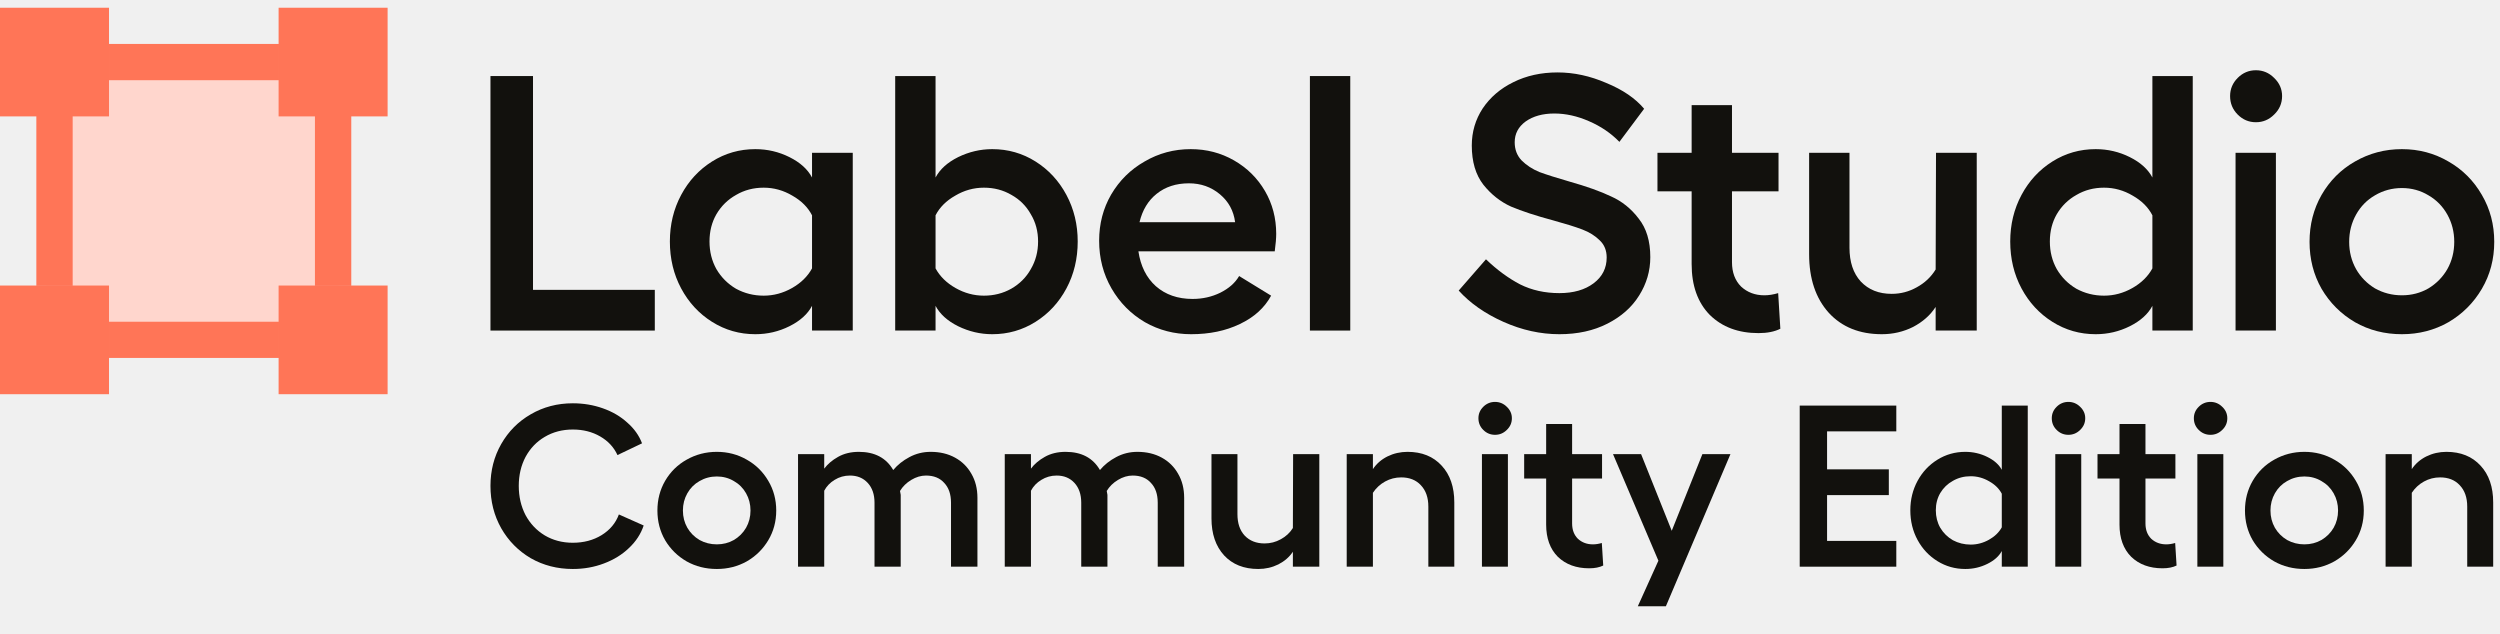
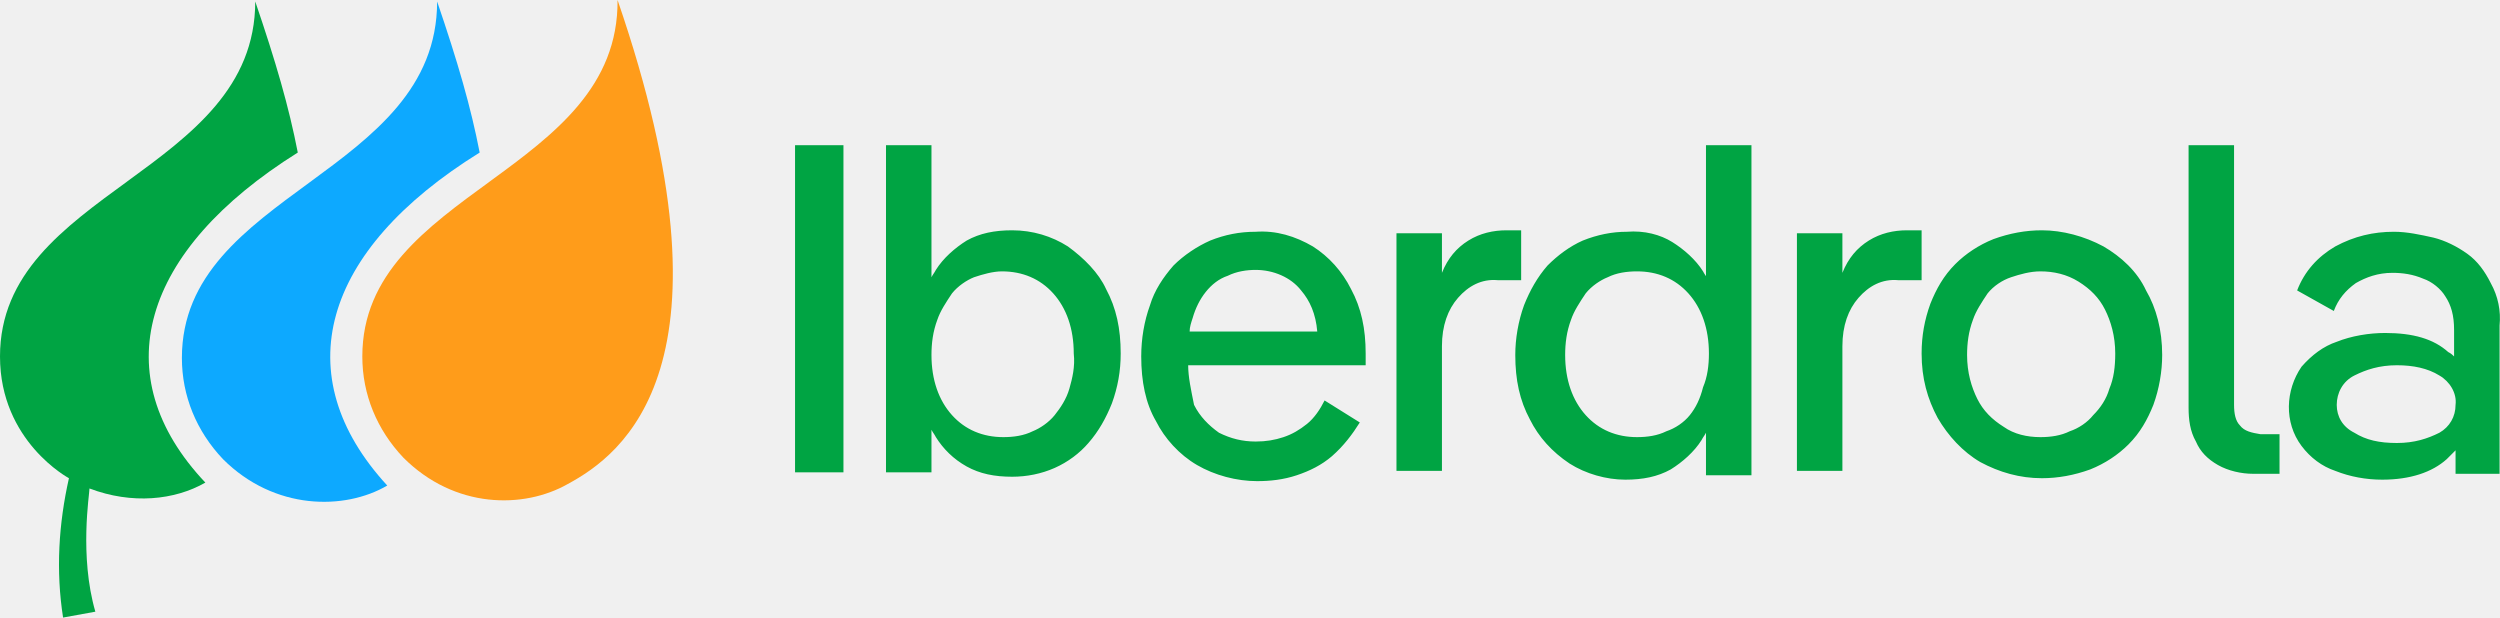
- <svg xmlns="http://www.w3.org/2000/svg" width="367" height="93" viewBox="0 0 367 93" fill="none">
-   <g clip-path="url(#clip0_113_3173)">
-     <rect x="6.774" y="10.307" width="42.901" height="40.643" fill="#FFD6CD" />
-     <path fill-rule="evenodd" clip-rule="evenodd" d="M16.003 17.088H0V1.131H16.003V17.088ZM56.902 17.088H40.899V1.131H56.902V17.088ZM0 57.869H16.003V41.912H0V57.869ZM56.902 57.869H40.899V41.912H56.902V57.869ZM5.334 17.089H10.668V41.911H5.334V17.089ZM51.567 17.089H46.233V41.911H51.567V17.089ZM16.004 6.45H40.898V11.77H16.004V6.45ZM40.898 47.23H16.004V52.549H40.898V47.23Z" fill="#FF7557" />
+ <svg xmlns="http://www.w3.org/2000/svg" data-name="Capa 2" viewBox="0 0 170.43 42.1">
+   <defs>
+     <style>.cls-3{fill:#00a443}</style>
+   </defs>
+   <g data-name="Capa 1">
+     <path class="cls-3" d="M54.2 9.9h3.3v22.3h-3.3zm18.6 6.9c-1.1-.7-2.4-1.1-3.8-1.1-1.2 0-2.2.2-3.1.7-.8.5-1.6 1.2-2.1 2-.1.2-.2.3-.3.5v-9h-3.1v22.3h3.1v-2.9c.1.2.2.3.3.5.5.8 1.2 1.5 2.1 2 .9.5 1.9.7 3.1.7 1 0 2-.2 2.9-.6.9-.4 1.7-1 2.3-1.7.7-.8 1.2-1.7 1.6-2.7.4-1.1.6-2.2.6-3.4 0-1.7-.3-3.1-1-4.4-.5-1.1-1.5-2.1-2.6-2.9Zm.1 9.7c-.2.7-.6 1.3-1 1.8s-1 .9-1.5 1.1c-.6.3-1.3.4-2 .4-1.4 0-2.6-.5-3.5-1.5s-1.4-2.4-1.4-4.1c0-.8.1-1.6.4-2.4.2-.6.6-1.2 1-1.8.4-.5 1-.9 1.5-1.1.6-.2 1.3-.4 1.9-.4 1.4 0 2.6.5 3.5 1.5s1.4 2.4 1.4 4.1c.1.9-.1 1.7-.3 2.4Zm16.6-9.7c-1.2-.7-2.5-1.1-3.9-1-1.1 0-2.1.2-3.1.6-.9.4-1.8 1-2.5 1.7-.7.8-1.3 1.7-1.6 2.7-.4 1.1-.6 2.3-.6 3.5 0 1.7.3 3.2 1 4.4.6 1.2 1.6 2.3 2.8 3 1.2.7 2.7 1.1 4.1 1.1.9 0 1.8-.1 2.7-.4.9-.3 1.7-.7 2.4-1.3.8-.7 1.4-1.5 1.9-2.3l-2.4-1.5c-.3.6-.7 1.2-1.2 1.6s-1 .7-1.6.9c-.6.2-1.2.3-1.9.3-.9 0-1.7-.2-2.5-.6-.7-.5-1.3-1.1-1.7-1.9-.2-1-.4-1.9-.4-2.7h12.1v-.8c0-1.7-.3-3.1-1-4.4-.6-1.2-1.5-2.2-2.6-2.9Zm-7.3 3.1c.4-.5.9-.9 1.5-1.1.6-.3 1.3-.4 1.9-.4 1.2 0 2.4.5 3.1 1.4.6.7 1 1.6 1.1 2.8h-8.7c0-.3.1-.6.2-.9.2-.7.5-1.3.9-1.8Zm21.4-4.2h-.9c-.9 0-1.8.2-2.6.7-.8.5-1.4 1.2-1.8 2.2v-2.7h-3.1v16.2h3.1v-8.5c0-1.4.4-2.5 1.1-3.3s1.6-1.3 2.7-1.2h1.6v-3.4h-.1Zm12.8 3.3c-.1-.2-.2-.3-.3-.5-.5-.8-1.3-1.5-2.1-2s-1.9-.8-3.1-.7c-1 0-2 .2-3 .6-.9.4-1.7 1-2.4 1.7-.7.8-1.2 1.7-1.6 2.7-.4 1.1-.6 2.3-.6 3.4 0 1.7.3 3.1 1 4.4.6 1.2 1.5 2.2 2.7 3 1.1.7 2.5 1.1 3.8 1.1 1.2 0 2.2-.2 3.1-.7.8-.5 1.6-1.2 2.1-2 .1-.2.2-.3.3-.5v2.9h3.1V9.9h-3.1V19h.1Zm-1.2 9.3c-.4.5-1 .9-1.6 1.1-.6.3-1.3.4-2 .4-1.4 0-2.6-.5-3.5-1.5s-1.4-2.4-1.4-4.1c0-.8.1-1.6.4-2.4.2-.6.6-1.2 1-1.8.4-.5 1-.9 1.5-1.1.6-.3 1.3-.4 2-.4 1.4 0 2.6.5 3.5 1.5s1.4 2.4 1.4 4.1c0 .8-.1 1.6-.4 2.3-.2.8-.5 1.4-.9 1.9ZM131 15.7h-1c-.9 0-1.8.2-2.6.7s-1.4 1.2-1.8 2.2v-2.7h-3.1v16.2h3.1v-8.5c0-1.4.4-2.5 1.1-3.3s1.6-1.3 2.7-1.2h1.6v-3.4zm12.4 1.1c-1.3-.7-2.8-1.1-4.2-1.1-1.1 0-2.2.2-3.3.6-1 .4-1.9 1-2.6 1.7-.8.8-1.3 1.7-1.7 2.7-.4 1.1-.6 2.2-.6 3.4 0 1.7.4 3.1 1.1 4.4.7 1.2 1.7 2.3 2.9 3 1.3.7 2.7 1.1 4.2 1.1 1.1 0 2.2-.2 3.3-.6 1-.4 1.9-1 2.6-1.7.8-.8 1.3-1.7 1.7-2.7.4-1.1.6-2.3.6-3.4 0-1.7-.4-3.2-1.1-4.4-.6-1.3-1.7-2.3-2.9-3Zm.4 9.7c-.2.7-.6 1.3-1.1 1.8-.4.5-1 .9-1.6 1.1-.6.3-1.3.4-2 .4-.9 0-1.8-.2-2.5-.7-.8-.5-1.4-1.1-1.8-1.9-.4-.8-.7-1.8-.7-3 0-.8.1-1.6.4-2.4.2-.6.6-1.2 1-1.8.4-.5 1-.9 1.6-1.1s1.3-.4 2-.4c.9 0 1.8.2 2.6.7s1.4 1.1 1.8 1.9c.4.8.7 1.8.7 3 0 .9-.1 1.7-.4 2.4Zm8.9 2.5c-.3-.3-.4-.8-.4-1.4V9.9h-3.1v17.9c0 .8.1 1.6.5 2.3.3.7.8 1.2 1.5 1.6.7.4 1.6.6 2.4.6h1.8v-2.7h-1.3c-.6-.1-1.1-.2-1.4-.6Zm17.1-9.7c-.4-.8-.9-1.5-1.6-2-.7-.5-1.5-.9-2.3-1.1-.9-.2-1.8-.4-2.7-.4-1.4 0-2.7.3-4 1-1.2.7-2.1 1.7-2.6 3l2.5 1.4c.3-.8.8-1.4 1.5-1.9.7-.4 1.5-.7 2.5-.7.7 0 1.4.1 2.1.4.6.2 1.2.7 1.5 1.2.4.6.6 1.3.6 2.3v1.8c-.1-.1-.2-.2-.4-.3-1-.9-2.4-1.3-4.3-1.3-1.1 0-2.3.2-3.3.6-.9.3-1.7.9-2.4 1.7-1.1 1.6-1.2 3.8 0 5.4.6.8 1.4 1.4 2.3 1.7 1 .4 2.1.6 3.2.6 1.9 0 3.4-.5 4.4-1.4l.6-.6v1.6h3V22.2c.1-1-.1-2-.6-2.9Zm-3.5 10.2c-.8.4-1.7.7-2.9.7s-2.1-.2-2.9-.7c-.8-.4-1.2-1.1-1.2-1.9s.4-1.6 1.2-2 1.7-.7 2.9-.7c1.1 0 2.1.2 2.9.7.7.4 1.2 1.2 1.1 2 0 .8-.4 1.5-1.1 1.9Z" />
+     <path d="M24.7 24.3c0 2.6 1 5 2.8 6.9 3.5 3.5 8.2 3.5 11.2 1.8 3.7-2 12-8 3.4-33 .1 11.8-17.4 13-17.4 24.3Z" style="fill:#ff9c1a" />
+     <path d="M32.7 10.4c-.6-3.1-1.5-6.2-2.9-10.3 0 11.8-17.4 13-17.4 24.3 0 2.6 1 5 2.8 6.9 3.5 3.5 8.3 3.5 11.2 1.8-6.9-7.5-4.5-16 6.3-22.7Z" style="fill:#0da9ff" />
+     <path class="cls-3" d="M20.3 10.4c-.6-3.1-1.5-6.2-2.9-10.3C17.4 11.8 0 13 0 24.3c0 5.8 4.7 8.3 4.7 8.3-.7 3.1-.9 6.3-.4 9.5l2.2-.4c-1.1-3.8-.4-8-.4-8.4 2.9 1.1 5.8.8 7.9-.4-6.9-7.3-4.4-15.8 6.3-22.5Z" />
  </g>
-   <path d="M78.245 11.165V42.55H96.125V48.527H72V11.165H78.245Z" fill="#12110D" />
-   <path d="M125.184 48.527H119.206V44.898C118.566 46.108 117.463 47.104 115.897 47.887C114.331 48.67 112.659 49.061 110.88 49.061C108.567 49.061 106.45 48.456 104.528 47.246C102.607 46.037 101.095 44.4 99.992 42.336C98.888 40.272 98.337 37.977 98.337 35.451C98.337 32.96 98.888 30.683 99.992 28.619C101.095 26.555 102.607 24.918 104.528 23.708C106.45 22.499 108.567 21.894 110.88 21.894C112.659 21.894 114.331 22.285 115.897 23.068C117.463 23.851 118.566 24.847 119.206 26.057V22.427H125.184V48.527ZM104.155 35.451C104.155 36.945 104.493 38.297 105.169 39.507C105.88 40.717 106.841 41.678 108.051 42.389C109.296 43.065 110.649 43.403 112.107 43.403C113.566 43.403 114.954 43.03 116.271 42.283C117.587 41.535 118.566 40.575 119.206 39.4V31.608C118.601 30.433 117.641 29.473 116.324 28.726C115.007 27.943 113.602 27.551 112.107 27.551C110.613 27.551 109.261 27.907 108.051 28.619C106.841 29.295 105.88 30.238 105.169 31.448C104.493 32.622 104.155 33.956 104.155 35.451Z" fill="#12110D" />
-   <path d="M137.339 26.057C137.979 24.847 139.082 23.851 140.648 23.068C142.249 22.285 143.922 21.894 145.665 21.894C147.978 21.894 150.095 22.499 152.017 23.708C153.938 24.918 155.45 26.555 156.553 28.619C157.656 30.683 158.208 32.96 158.208 35.451C158.208 37.977 157.656 40.272 156.553 42.336C155.45 44.4 153.938 46.037 152.017 47.246C150.095 48.456 147.978 49.061 145.665 49.061C143.922 49.061 142.249 48.67 140.648 47.887C139.082 47.104 137.979 46.108 137.339 44.898V48.527H131.414V11.165H137.339V26.057ZM137.339 39.4C137.979 40.575 138.958 41.535 140.274 42.283C141.591 43.03 142.979 43.403 144.437 43.403C145.896 43.403 147.231 43.065 148.441 42.389C149.686 41.678 150.647 40.717 151.323 39.507C152.034 38.297 152.39 36.945 152.39 35.451C152.39 33.956 152.034 32.622 151.323 31.448C150.647 30.238 149.704 29.295 148.494 28.619C147.284 27.907 145.932 27.551 144.437 27.551C142.943 27.551 141.537 27.943 140.221 28.726C138.904 29.473 137.944 30.433 137.339 31.608V39.4Z" fill="#12110D" />
-   <path d="M174.857 49.061C172.402 49.061 170.143 48.474 168.079 47.3C166.015 46.09 164.378 44.435 163.168 42.336C161.959 40.237 161.354 37.906 161.354 35.344C161.354 32.853 161.941 30.594 163.115 28.566C164.325 26.502 165.962 24.883 168.025 23.708C170.089 22.499 172.349 21.894 174.804 21.894C177.117 21.894 179.234 22.445 181.156 23.548C183.077 24.651 184.589 26.146 185.692 28.032C186.795 29.918 187.347 32.017 187.347 34.33C187.347 34.97 187.276 35.824 187.133 36.892H167.118C167.438 39.062 168.292 40.77 169.68 42.016C171.103 43.261 172.9 43.884 175.071 43.884C176.53 43.884 177.882 43.581 179.127 42.977C180.408 42.336 181.333 41.518 181.903 40.521L186.6 43.403C185.639 45.183 184.109 46.57 182.009 47.567C179.946 48.563 177.562 49.061 174.857 49.061ZM181.316 32.622C181.102 30.95 180.355 29.58 179.074 28.512C177.793 27.445 176.281 26.911 174.537 26.911C172.651 26.911 171.068 27.427 169.787 28.459C168.541 29.455 167.705 30.843 167.278 32.622H181.316Z" fill="#12110D" />
-   <path d="M198.219 48.527H192.294V11.165H198.219V48.527Z" fill="#12110D" />
-   <path d="M228.655 10.632C231.039 10.632 233.423 11.148 235.807 12.18C238.226 13.176 240.077 14.439 241.358 15.969L237.728 20.826C236.483 19.545 234.988 18.531 233.245 17.784C231.537 17.037 229.847 16.663 228.174 16.663C226.466 16.663 225.061 17.054 223.958 17.837C222.89 18.62 222.357 19.634 222.357 20.88C222.357 21.947 222.695 22.837 223.371 23.548C224.082 24.26 224.954 24.829 225.986 25.256C227.053 25.648 228.512 26.11 230.363 26.644C232.889 27.356 234.935 28.085 236.501 28.832C238.102 29.544 239.454 30.629 240.557 32.088C241.696 33.511 242.265 35.397 242.265 37.746C242.265 39.774 241.714 41.66 240.61 43.403C239.543 45.111 237.995 46.481 235.967 47.513C233.939 48.545 231.59 49.061 228.922 49.061C226.146 49.061 223.406 48.456 220.702 47.246C217.998 46.037 215.809 44.507 214.137 42.656L218.14 38.066C219.777 39.632 221.449 40.859 223.157 41.749C224.865 42.603 226.787 43.03 228.922 43.03C230.985 43.03 232.658 42.55 233.939 41.589C235.22 40.628 235.86 39.365 235.86 37.799C235.86 36.767 235.522 35.931 234.846 35.291C234.17 34.614 233.316 34.081 232.284 33.689C231.252 33.298 229.829 32.853 228.014 32.355C225.488 31.679 223.424 31.003 221.823 30.327C220.257 29.615 218.905 28.548 217.766 27.124C216.628 25.666 216.058 23.744 216.058 21.36C216.058 19.367 216.592 17.553 217.66 15.916C218.763 14.279 220.257 12.998 222.143 12.073C224.064 11.112 226.235 10.632 228.655 10.632Z" fill="#12110D" />
-   <path d="M258.153 48.901C255.199 48.901 252.815 48.011 251 46.232C249.221 44.417 248.332 41.927 248.332 38.76V28.085H243.315V22.427H248.332V15.435H254.256V22.427H261.088V28.085H254.256V38.493C254.256 39.987 254.701 41.179 255.591 42.069C256.516 42.923 257.654 43.35 259.007 43.35C259.647 43.35 260.323 43.243 261.035 43.03L261.355 48.261C260.501 48.688 259.434 48.901 258.153 48.901Z" fill="#12110D" />
-   <path d="M284.153 45.058C283.37 46.268 282.267 47.246 280.844 47.994C279.421 48.705 277.891 49.061 276.254 49.061C272.98 49.061 270.383 48.011 268.461 45.912C266.54 43.777 265.579 40.913 265.579 37.319V22.427H271.504V36.358C271.504 38.457 272.055 40.112 273.158 41.322C274.297 42.532 275.809 43.137 277.695 43.137C279.012 43.137 280.239 42.816 281.378 42.176C282.552 41.535 283.477 40.664 284.153 39.56L284.207 22.427H290.185V48.527H284.153V45.058Z" fill="#12110D" />
-   <path d="M315.971 31.608C315.366 30.433 314.405 29.473 313.089 28.726C311.772 27.943 310.367 27.551 308.872 27.551C307.378 27.551 306.026 27.907 304.816 28.619C303.606 29.295 302.645 30.238 301.934 31.448C301.257 32.622 300.919 33.956 300.919 35.451C300.919 36.945 301.257 38.297 301.934 39.507C302.645 40.717 303.606 41.678 304.816 42.389C306.061 43.065 307.413 43.403 308.872 43.403C310.331 43.403 311.719 43.03 313.035 42.283C314.352 41.535 315.33 40.575 315.971 39.4V31.608ZM295.102 35.451C295.102 32.96 295.653 30.683 296.756 28.619C297.859 26.555 299.372 24.918 301.293 23.708C303.214 22.499 305.332 21.894 307.645 21.894C309.424 21.894 311.096 22.285 312.662 23.068C314.227 23.851 315.33 24.847 315.971 26.057V11.165H321.895V48.527H315.971V44.898C315.33 46.108 314.227 47.104 312.662 47.887C311.096 48.67 309.424 49.061 307.645 49.061C305.332 49.061 303.214 48.456 301.293 47.246C299.372 46.037 297.859 44.4 296.756 42.336C295.653 40.272 295.102 37.977 295.102 35.451Z" fill="#12110D" />
-   <path d="M334.103 22.427V48.527H328.179V22.427H334.103ZM331.168 10.312C332.2 10.312 333.089 10.685 333.837 11.432C334.619 12.18 335.011 13.069 335.011 14.101C335.011 15.169 334.619 16.076 333.837 16.823C333.089 17.57 332.2 17.944 331.168 17.944C330.136 17.944 329.246 17.57 328.499 16.823C327.752 16.076 327.378 15.169 327.378 14.101C327.378 13.069 327.752 12.18 328.499 11.432C329.246 10.685 330.136 10.312 331.168 10.312Z" fill="#12110D" />
-   <path d="M352.598 21.894C355.089 21.894 357.366 22.499 359.43 23.708C361.494 24.883 363.131 26.519 364.341 28.619C365.551 30.683 366.155 32.978 366.155 35.504C366.155 38.031 365.551 40.325 364.341 42.389C363.131 44.453 361.494 46.09 359.43 47.3C357.366 48.474 355.089 49.061 352.598 49.061C350.072 49.061 347.777 48.474 345.713 47.3C343.649 46.09 342.013 44.453 340.803 42.389C339.629 40.325 339.041 38.031 339.041 35.504C339.041 32.978 339.629 30.683 340.803 28.619C342.013 26.519 343.649 24.883 345.713 23.708C347.813 22.499 350.108 21.894 352.598 21.894ZM344.859 35.504C344.859 36.963 345.197 38.297 345.873 39.507C346.549 40.681 347.475 41.624 348.649 42.336C349.859 43.012 351.175 43.35 352.598 43.35C354.022 43.35 355.32 43.012 356.495 42.336C357.669 41.624 358.594 40.681 359.27 39.507C359.946 38.297 360.284 36.963 360.284 35.504C360.284 34.045 359.946 32.711 359.27 31.501C358.594 30.291 357.669 29.348 356.495 28.672C355.32 27.96 354.022 27.605 352.598 27.605C351.175 27.605 349.859 27.96 348.649 28.672C347.475 29.348 346.549 30.291 345.873 31.501C345.197 32.711 344.859 34.045 344.859 35.504Z" fill="#12110D" />
-   <path d="M94.491 77.142C94.079 78.381 93.358 79.484 92.328 80.453C91.321 81.421 90.096 82.176 88.654 82.716C87.234 83.257 85.712 83.527 84.087 83.527C81.821 83.527 79.76 82.998 77.906 81.939C76.075 80.858 74.633 79.394 73.579 77.547C72.526 75.678 72 73.606 72 71.331C72 69.079 72.526 67.029 73.579 65.182C74.633 63.336 76.075 61.883 77.906 60.824C79.76 59.743 81.821 59.203 84.087 59.203C85.644 59.203 87.12 59.45 88.516 59.946C89.913 60.441 91.103 61.14 92.088 62.041C93.095 62.919 93.816 63.932 94.251 65.081L90.645 66.804C90.119 65.655 89.272 64.743 88.104 64.068C86.937 63.392 85.598 63.054 84.087 63.054C82.553 63.054 81.18 63.414 79.966 64.135C78.776 64.833 77.837 65.813 77.151 67.074C76.487 68.336 76.155 69.754 76.155 71.331C76.155 72.908 76.487 74.338 77.151 75.622C77.837 76.883 78.776 77.874 79.966 78.595C81.18 79.315 82.553 79.676 84.087 79.676C85.689 79.676 87.097 79.304 88.31 78.561C89.547 77.795 90.394 76.781 90.851 75.52L94.491 77.142Z" fill="#12110D" />
-   <path d="M105.23 66.331C106.832 66.331 108.297 66.714 109.625 67.48C110.952 68.223 112.006 69.259 112.784 70.588C113.562 71.894 113.951 73.347 113.951 74.946C113.951 76.545 113.562 77.998 112.784 79.304C112.006 80.61 110.952 81.646 109.625 82.412C108.297 83.155 106.832 83.527 105.23 83.527C103.604 83.527 102.128 83.155 100.8 82.412C99.472 81.646 98.419 80.61 97.641 79.304C96.885 77.998 96.508 76.545 96.508 74.946C96.508 73.347 96.885 71.894 97.641 70.588C98.419 69.259 99.472 68.223 100.8 67.48C102.151 66.714 103.627 66.331 105.23 66.331ZM100.251 74.946C100.251 75.869 100.468 76.714 100.903 77.48C101.338 78.223 101.933 78.82 102.689 79.27C103.467 79.698 104.314 79.912 105.23 79.912C106.145 79.912 106.981 79.698 107.736 79.27C108.492 78.82 109.087 78.223 109.522 77.48C109.957 76.714 110.174 75.869 110.174 74.946C110.174 74.022 109.957 73.178 109.522 72.412C109.087 71.646 108.492 71.049 107.736 70.622C106.981 70.171 106.145 69.946 105.23 69.946C104.314 69.946 103.467 70.171 102.689 70.622C101.933 71.049 101.338 71.646 100.903 72.412C100.468 73.178 100.251 74.022 100.251 74.946Z" fill="#12110D" />
-   <path d="M132.225 83.189H128.379V73.797C128.379 72.581 128.047 71.613 127.383 70.892C126.719 70.171 125.85 69.811 124.774 69.811C123.95 69.811 123.194 70.025 122.507 70.453C121.843 70.858 121.34 71.387 120.996 72.04V83.189H117.151V66.669H120.996V68.797C121.5 68.122 122.175 67.547 123.022 67.074C123.892 66.579 124.911 66.331 126.078 66.331C128.413 66.331 130.096 67.221 131.126 69C131.767 68.234 132.557 67.604 133.495 67.108C134.457 66.59 135.498 66.331 136.62 66.331C137.971 66.331 139.161 66.613 140.191 67.176C141.221 67.739 142.023 68.527 142.595 69.54C143.19 70.554 143.488 71.737 143.488 73.088V83.189H139.608V73.797C139.608 72.559 139.276 71.59 138.612 70.892C137.971 70.171 137.078 69.811 135.933 69.811C135.201 69.811 134.48 70.025 133.77 70.453C133.06 70.881 132.511 71.421 132.122 72.074L132.225 72.649V83.189Z" fill="#12110D" />
-   <path d="M162.572 83.189H158.726V73.797C158.726 72.581 158.394 71.613 157.731 70.892C157.067 70.171 156.197 69.811 155.121 69.811C154.297 69.811 153.541 70.025 152.855 70.453C152.191 70.858 151.687 71.387 151.344 72.04V83.189H147.498V66.669H151.344V68.797C151.847 68.122 152.523 67.547 153.37 67.074C154.24 66.579 155.258 66.331 156.426 66.331C158.761 66.331 160.443 67.221 161.473 69C162.114 68.234 162.904 67.604 163.843 67.108C164.804 66.59 165.846 66.331 166.967 66.331C168.318 66.331 169.508 66.613 170.539 67.176C171.569 67.739 172.37 68.527 172.942 69.54C173.537 70.554 173.835 71.737 173.835 73.088V83.189H169.955V73.797C169.955 72.559 169.623 71.59 168.959 70.892C168.318 70.171 167.425 69.811 166.281 69.811C165.548 69.811 164.827 70.025 164.117 70.453C163.408 70.881 162.858 71.421 162.469 72.074L162.572 72.649V83.189Z" fill="#12110D" />
-   <path d="M189.795 80.993C189.291 81.759 188.582 82.378 187.666 82.851C186.75 83.302 185.766 83.527 184.713 83.527C182.607 83.527 180.936 82.863 179.7 81.534C178.463 80.182 177.845 78.369 177.845 76.095V66.669H181.657V75.487C181.657 76.815 182.012 77.863 182.721 78.628C183.454 79.394 184.427 79.777 185.64 79.777C186.487 79.777 187.277 79.574 188.009 79.169C188.765 78.763 189.36 78.212 189.795 77.513L189.829 66.669H193.675V83.189H189.795V80.993Z" fill="#12110D" />
-   <path d="M201.543 68.865C202.069 68.077 202.779 67.457 203.672 67.007C204.587 66.556 205.572 66.331 206.625 66.331C208.731 66.331 210.402 67.007 211.638 68.358C212.874 69.687 213.492 71.489 213.492 73.763V83.189H209.681V74.372C209.681 73.043 209.314 71.996 208.582 71.23C207.872 70.464 206.911 70.081 205.697 70.081C204.85 70.081 204.061 70.284 203.328 70.689C202.596 71.095 202 71.646 201.543 72.345V83.189H197.697V66.669H201.543V68.865Z" fill="#12110D" />
-   <path d="M221.36 66.669V83.189H217.548V66.669H221.36ZM219.471 59C220.135 59 220.707 59.236 221.188 59.709C221.692 60.182 221.944 60.745 221.944 61.399C221.944 62.074 221.692 62.649 221.188 63.122C220.707 63.595 220.135 63.831 219.471 63.831C218.807 63.831 218.235 63.595 217.754 63.122C217.274 62.649 217.033 62.074 217.033 61.399C217.033 60.745 217.274 60.182 217.754 59.709C218.235 59.236 218.807 59 219.471 59Z" fill="#12110D" />
-   <path d="M233.293 83.426C231.393 83.426 229.859 82.863 228.691 81.737C227.547 80.588 226.975 79.011 226.975 77.007V70.25H223.747V66.669H226.975V62.243H230.786V66.669H235.181V70.25H230.786V76.838C230.786 77.784 231.072 78.538 231.644 79.101C232.24 79.642 232.972 79.912 233.842 79.912C234.254 79.912 234.689 79.845 235.147 79.71L235.353 83.02C234.804 83.29 234.117 83.426 233.293 83.426Z" fill="#12110D" />
-   <path d="M243.453 82.311L236.792 66.669H240.912L245.411 77.919L249.909 66.669H254.029L244.552 89H240.432L243.453 82.311Z" fill="#12110D" />
-   <path d="M278.378 59.541V63.324H268.214V68.899H277.279V72.682H268.214V79.405H278.378V83.189H264.197V59.541H278.378Z" fill="#12110D" />
-   <path d="M293.862 72.48C293.473 71.737 292.855 71.128 292.008 70.655C291.161 70.16 290.257 69.912 289.295 69.912C288.334 69.912 287.464 70.137 286.685 70.588C285.907 71.016 285.289 71.613 284.831 72.378C284.396 73.122 284.179 73.966 284.179 74.912C284.179 75.858 284.396 76.714 284.831 77.48C285.289 78.246 285.907 78.854 286.685 79.304C287.487 79.732 288.357 79.946 289.295 79.946C290.234 79.946 291.126 79.71 291.973 79.237C292.82 78.763 293.45 78.155 293.862 77.412V72.48ZM280.436 74.912C280.436 73.336 280.791 71.894 281.5 70.588C282.21 69.281 283.183 68.246 284.419 67.48C285.655 66.714 287.017 66.331 288.505 66.331C289.65 66.331 290.726 66.579 291.733 67.074C292.74 67.57 293.45 68.2 293.862 68.966V59.541H297.674V83.189H293.862V80.892C293.45 81.658 292.74 82.288 291.733 82.784C290.726 83.279 289.65 83.527 288.505 83.527C287.017 83.527 285.655 83.144 284.419 82.378C283.183 81.613 282.21 80.577 281.5 79.27C280.791 77.964 280.436 76.511 280.436 74.912Z" fill="#12110D" />
-   <path d="M305.527 66.669V83.189H301.716V66.669H305.527ZM303.639 59C304.303 59 304.875 59.236 305.356 59.709C305.859 60.182 306.111 60.745 306.111 61.399C306.111 62.074 305.859 62.649 305.356 63.122C304.875 63.595 304.303 63.831 303.639 63.831C302.975 63.831 302.403 63.595 301.922 63.122C301.441 62.649 301.201 62.074 301.201 61.399C301.201 60.745 301.441 60.182 301.922 59.709C302.403 59.236 302.975 59 303.639 59Z" fill="#12110D" />
-   <path d="M317.46 83.426C315.56 83.426 314.027 82.863 312.859 81.737C311.715 80.588 311.142 79.011 311.142 77.007V70.25H307.914V66.669H311.142V62.243H314.954V66.669H319.349V70.25H314.954V76.838C314.954 77.784 315.24 78.538 315.812 79.101C316.407 79.642 317.14 79.912 318.01 79.912C318.422 79.912 318.857 79.845 319.315 79.71L319.521 83.02C318.971 83.29 318.284 83.426 317.46 83.426Z" fill="#12110D" />
-   <path d="M326.385 66.669V83.189H322.573V66.669H326.385ZM324.496 59C325.16 59 325.733 59.236 326.213 59.709C326.717 60.182 326.969 60.745 326.969 61.399C326.969 62.074 326.717 62.649 326.213 63.122C325.733 63.595 325.16 63.831 324.496 63.831C323.833 63.831 323.26 63.595 322.78 63.122C322.299 62.649 322.058 62.074 322.058 61.399C322.058 60.745 322.299 60.182 322.78 59.709C323.26 59.236 323.833 59 324.496 59Z" fill="#12110D" />
-   <path d="M338.284 66.331C339.886 66.331 341.351 66.714 342.679 67.48C344.006 68.223 345.059 69.259 345.838 70.588C346.616 71.894 347.005 73.347 347.005 74.946C347.005 76.545 346.616 77.998 345.838 79.304C345.059 80.61 344.006 81.646 342.679 82.412C341.351 83.155 339.886 83.527 338.284 83.527C336.658 83.527 335.182 83.155 333.854 82.412C332.526 81.646 331.473 80.61 330.695 79.304C329.939 77.998 329.562 76.545 329.562 74.946C329.562 73.347 329.939 71.894 330.695 70.588C331.473 69.259 332.526 68.223 333.854 67.48C335.205 66.714 336.681 66.331 338.284 66.331ZM333.305 74.946C333.305 75.869 333.522 76.714 333.957 77.48C334.392 78.223 334.987 78.82 335.743 79.27C336.521 79.698 337.368 79.912 338.284 79.912C339.199 79.912 340.035 79.698 340.79 79.27C341.546 78.82 342.141 78.223 342.576 77.48C343.011 76.714 343.228 75.869 343.228 74.946C343.228 74.022 343.011 73.178 342.576 72.412C342.141 71.646 341.546 71.049 340.79 70.622C340.035 70.171 339.199 69.946 338.284 69.946C337.368 69.946 336.521 70.171 335.743 70.622C334.987 71.049 334.392 71.646 333.957 72.412C333.522 73.178 333.305 74.022 333.305 74.946Z" fill="#12110D" />
-   <path d="M354.05 68.865C354.577 68.077 355.287 67.457 356.179 67.007C357.095 66.556 358.079 66.331 359.132 66.331C361.238 66.331 362.91 67.007 364.146 68.358C365.382 69.687 366 71.489 366 73.763V83.189H362.188V74.372C362.188 73.043 361.822 71.996 361.09 71.23C360.38 70.464 359.419 70.081 358.205 70.081C357.358 70.081 356.569 70.284 355.836 70.689C355.103 71.095 354.508 71.646 354.05 72.345V83.189H350.205V66.669H354.05V68.865Z" fill="#12110D" />
-   <defs>
-     <clipPath id="clip0_113_3173">
-       <rect width="56.901" height="56.738" fill="white" transform="translate(0 1.13086)" />
-     </clipPath>
-   </defs>
</svg>
